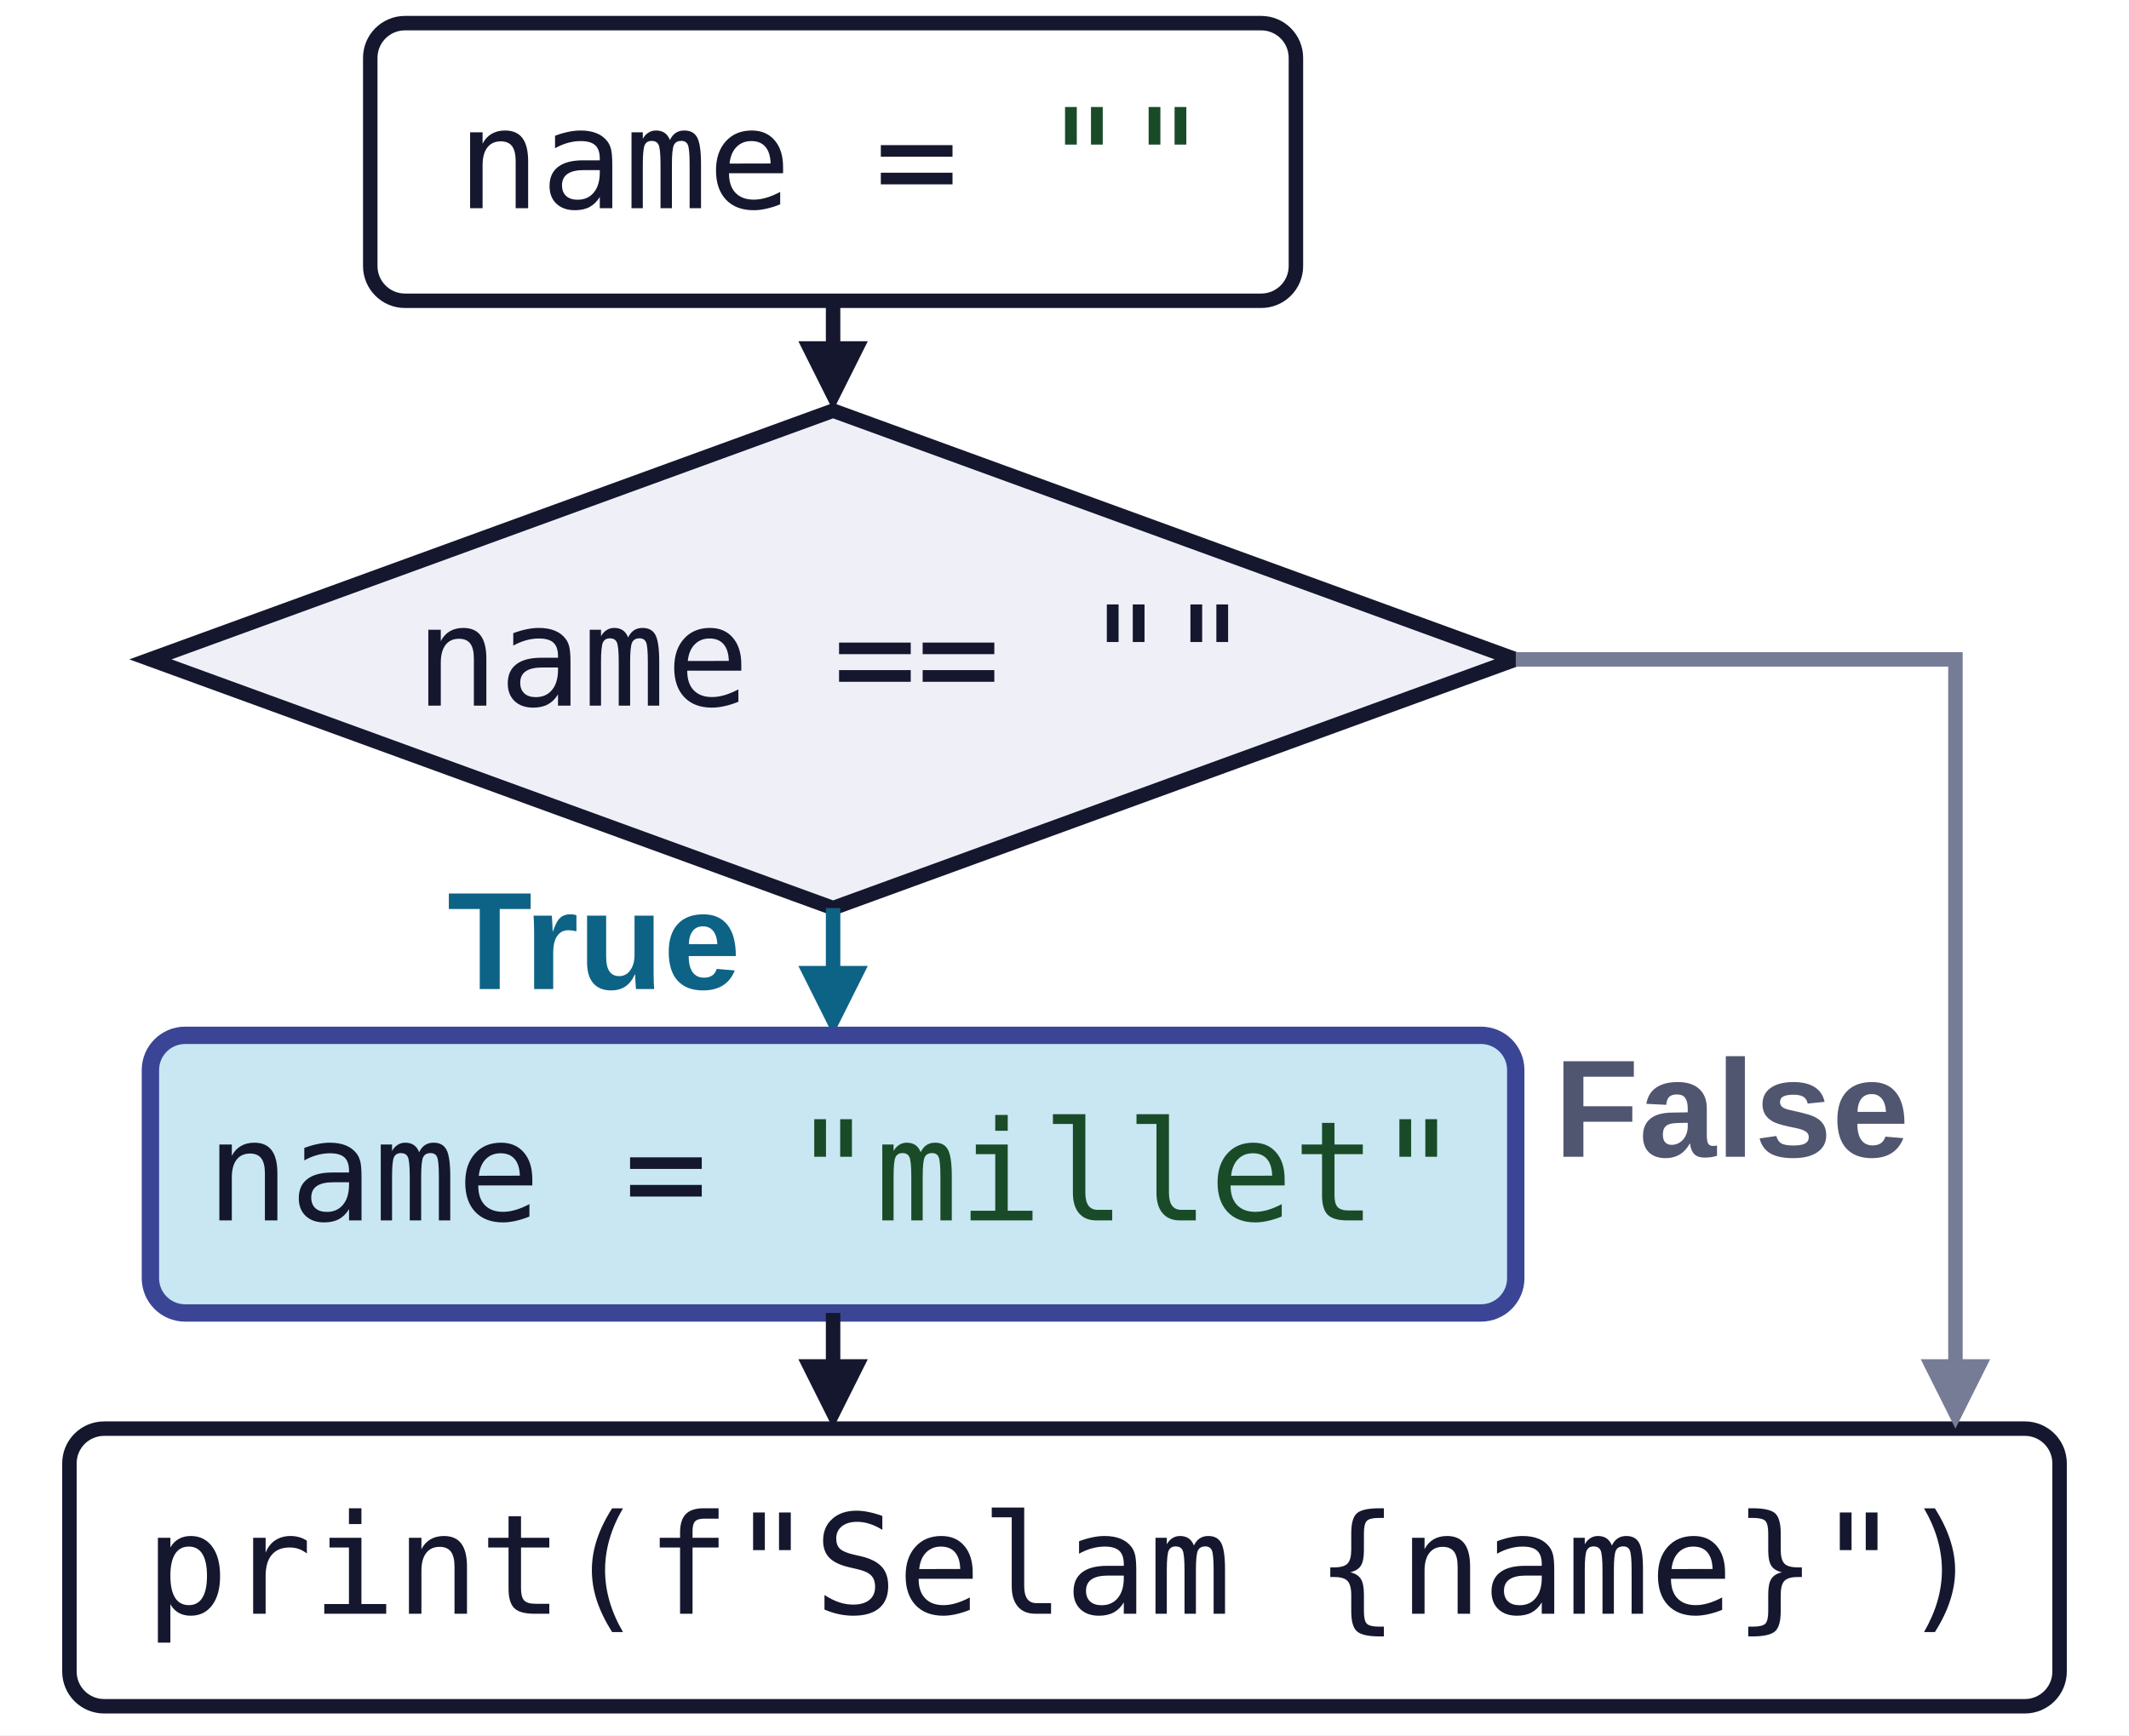
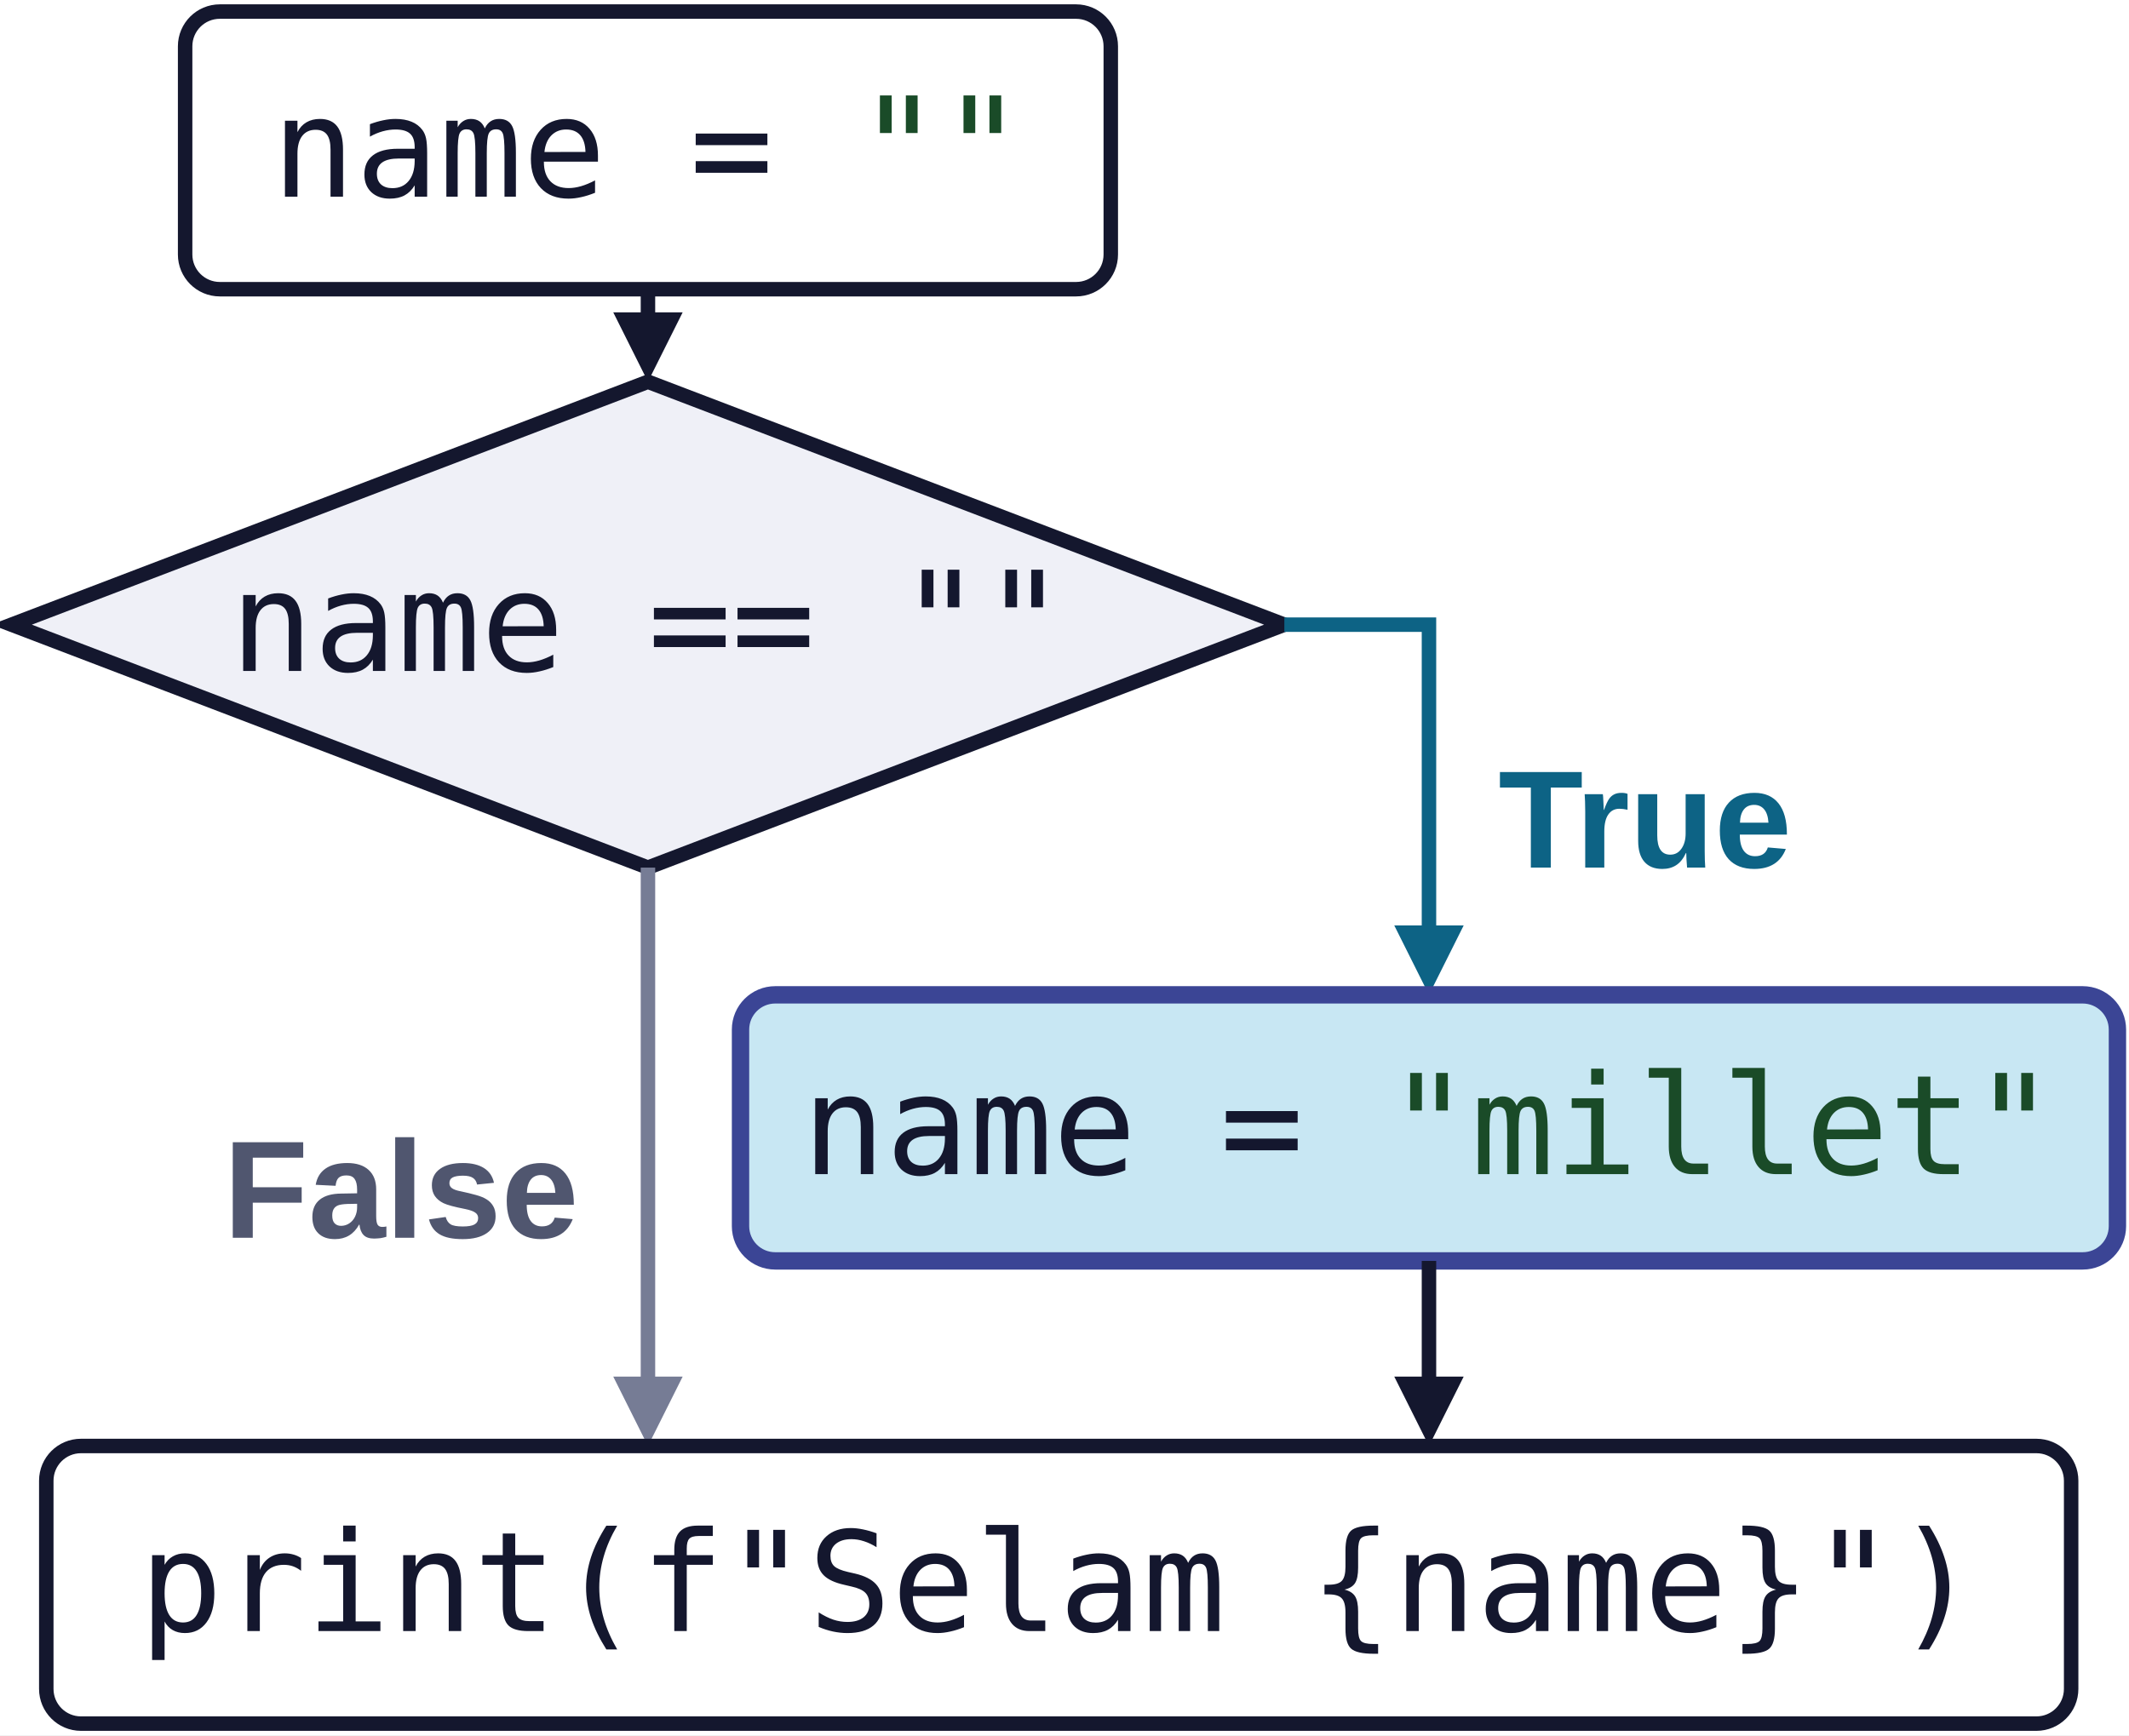
<svg xmlns="http://www.w3.org/2000/svg" class="dg" viewBox="0 0 368 300" width="368" height="300" role="img" aria-labelledby="ders3-selam-if-t ders3-selam-if-d">
  <defs>
    <marker id="ders3-selam-if-ah" viewBox="0 0 12 12" refX="9" refY="6" markerWidth="12" markerHeight="12" markerUnits="userSpaceOnUse" orient="auto-start-reverse">
      <path class="ah" d="M0,0 L12,6 L0,12 z" />
    </marker>
    <marker id="ders3-selam-if-ahm" viewBox="0 0 12 12" refX="9" refY="6" markerWidth="12" markerHeight="12" markerUnits="userSpaceOnUse" orient="auto-start-reverse">
      <path class="ah-m" d="M0,0 L12,6 L0,12 z" />
    </marker>
    <marker id="ders3-selam-if-ahok" viewBox="0 0 12 12" refX="9" refY="6" markerWidth="12" markerHeight="12" markerUnits="userSpaceOnUse" orient="auto-start-reverse">
      <path class="ah-ok" d="M0,0 L12,6 L0,12 z" />
+     </marker>
+     <marker id="ders3-selam-if-aherr" viewBox="0 0 12 12" refX="9" refY="6" markerWidth="12" markerHeight="12" markerUnits="userSpaceOnUse" orient="auto-start-reverse">
+       <path class="ah-err" d="M0,0 L12,6 L0,12 z" />
    </marker>
    <style>
/* dg v3 · IEEE Hacettepe Python diyagram stili · authoring/DIAGRAMS.md'den aynen kopyalanır */
.dg{font-family:"Atkinson Hyperlegible Next","Segoe UI",Arial,sans-serif}
.dg .bg{fill:#FFFFFF;fill:var(--d-bg,#FFFFFF)}
.dg .tx,.dg .lb,.dg .ti,.dg .cd,.dg .cd24{fill:#14172E;fill:var(--d-ink,#14172E)}
.dg .tx{font-size:24px;font-weight:400}
.dg .lb{font-size:24px;font-weight:600}
.dg .ti{font-size:28px;font-weight:700}
.dg .cd,.dg .cd24,.dg .ty,.dg .nm{font-family:"JetBrains Mono",Menlo,Consolas,"DejaVu Sans Mono",monospace;font-weight:500}
.dg .cd{font-size:28px}
.dg .cd24{font-size:24px}
.dg .ty{font-size:24px;fill:#50566F;fill:var(--d-type,#50566F)}
.dg .nm{font-size:28px;font-weight:600;fill:#FFFFFF;fill:var(--d-on-name,#FFFFFF)}
.dg .src{font-size:18px;font-weight:400;fill:#50566F;fill:var(--d-type,#50566F)}
.dg .sub{fill:#50566F;fill:var(--d-type,#50566F)}
.dg .okt{fill:#0D6385;fill:var(--d-ok,#0D6385);font-weight:600}
.dg .errt{fill:#C21C20;fill:var(--d-err,#C21C20);font-weight:600}
.dg .b7{font-weight:700}
.dg .pre{white-space:pre}
.dg .mid{text-anchor:middle}
.dg .end{text-anchor:end}
.dg .box{fill:#FFFFFF;fill:var(--d-paper,#FFFFFF);stroke:#14172E;stroke:var(--d-ink,#14172E);stroke-width:2.5}
.dg .boxm{fill:#FFFFFF;fill:var(--d-paper,#FFFFFF);stroke:#767C95;stroke:var(--d-muted,#767C95);stroke-width:2.5}
.dg .boxhl{fill:#C8E7F3;fill:var(--d-hl,#C8E7F3);stroke:#3B4595;stroke:var(--d-brand,#3B4595);stroke-width:3}
.dg .blk{fill:#FFFFFF;fill:var(--d-paper,#FFFFFF);stroke:#3B4595;stroke:var(--d-brand,#3B4595);stroke-width:2.5}
.dg .frame{fill:none;stroke:#14172E;stroke:var(--d-ink,#14172E);stroke-width:2.5}
.dg .local{fill:#EFF0F7;fill:var(--d-tint,#EFF0F7);stroke:#14172E;stroke:var(--d-ink,#14172E);stroke-width:2.5}
.dg .tmpl{fill:none;stroke:#14172E;stroke:var(--d-ink,#14172E);stroke-width:2.5;stroke-dasharray:8 6}
.dg .cell{fill:#FFFFFF;fill:var(--d-paper,#FFFFFF);stroke:#14172E;stroke:var(--d-ink,#14172E);stroke-width:2}
.dg .cellh{fill:#EFF0F7;fill:var(--d-tint,#EFF0F7);stroke:#14172E;stroke:var(--d-ink,#14172E);stroke-width:2}
.dg .cellhl{fill:#C8E7F3;fill:var(--d-hl,#C8E7F3);stroke:#3B4595;stroke:var(--d-brand,#3B4595);stroke-width:3}
.dg .name{fill:#181C3E;fill:var(--d-name,#181C3E)}
.dg .soft{fill:#F3F4F8;fill:var(--d-surface,#F3F4F8)}
.dg .outp{fill:#FFFFFF;fill:var(--d-paper,#FFFFFF);stroke:#D3D7E2;stroke:var(--d-rule,#D3D7E2);stroke-width:2}
.dg .tint{fill:#EFF0F7;fill:var(--d-tint,#EFF0F7);stroke:#14172E;stroke:var(--d-ink,#14172E);stroke-width:2.5}
.dg .hl{fill:#C8E7F3;fill:var(--d-hl,#C8E7F3)}
.dg .emph{fill:none;stroke:#3B4595;stroke:var(--d-brand,#3B4595);stroke-width:3}
.dg .errbox{fill:#FCEDEE;fill:var(--d-err-bg,#FCEDEE);stroke:#C21C20;stroke:var(--d-err,#C21C20);stroke-width:2.5}
.dg .errdash{fill:none;stroke:#C21C20;stroke:var(--d-err,#C21C20);stroke-width:2.5;stroke-dasharray:8 6}
.dg .okbox{fill:#E9F6FA;fill:var(--d-ok-bg,#E9F6FA);stroke:#0D6385;stroke:var(--d-ok,#0D6385);stroke-width:2.5}
.dg .key{fill:#FFFFFF;fill:var(--d-paper,#FFFFFF);stroke:#767C95;stroke:var(--d-muted,#767C95);stroke-width:2}
.dg .dot{fill:#3B4595;fill:var(--d-brand,#3B4595)}
.dg .dot0{fill:#FFFFFF;fill:var(--d-paper,#FFFFFF);stroke:#3B4595;stroke:var(--d-brand,#3B4595);stroke-width:3}
.dg .ar,.dg .ld,.dg .axis{fill:none;stroke:#14172E;stroke:var(--d-ink,#14172E)}
.dg .ar,.dg .axis{stroke-width:2.5}
.dg .ld{stroke-width:2}
.dg .ar-m{fill:none;stroke:#767C95;stroke:var(--d-muted,#767C95);stroke-width:2.5}
.dg .ar-old{fill:none;stroke:#767C95;stroke:var(--d-muted,#767C95);stroke-width:2.5;stroke-dasharray:8 6}
.dg .ar-ok{fill:none;stroke:#0D6385;stroke:var(--d-ok,#0D6385);stroke-width:2.5}
.dg .ar-err{fill:none;stroke:#C21C20;stroke:var(--d-err,#C21C20);stroke-width:2.5}
.dg .sep{fill:none;stroke:#D3D7E2;stroke:var(--d-rule,#D3D7E2);stroke-width:2}
.dg .dash{fill:none;stroke:#3B4595;stroke:var(--d-brand,#3B4595);stroke-width:2;stroke-dasharray:8 6}
.dg .ah{fill:#14172E;fill:var(--d-ink,#14172E)}
.dg .ah-m{fill:#767C95;fill:var(--d-muted,#767C95)}
.dg .ah-ok{fill:#0D6385;fill:var(--d-ok,#0D6385)}
.dg .ah-err{fill:#C21C20;fill:var(--d-err,#C21C20)}
.dg .co{fill:#14172E;fill:var(--d-ink,#14172E)}
.dg .co-t{fill:#FFFFFF;fill:var(--d-bg,#FFFFFF);font-size:24px;font-weight:700;text-anchor:middle}
.dg .sec{stroke:#3B4595;stroke:var(--d-second,#3B4595)}
/* dg v4 type renkleri · authoring/DIAGRAMS.md §10'dan aynen kopyalanır (dg v3 bloğundan sonra) */
.dg rect.t-int,.dg path.t-int,.dg circle.t-int{fill:#F2CEB3;fill:var(--t-int-bg,#F2CEB3);stroke:#854B00;stroke:var(--t-int,#854B00)}
.dg text.t-int,.dg tspan.t-int{fill:#613109;fill:var(--t-int-tx,#613109)}
.dg rect.t-float,.dg path.t-float,.dg circle.t-float{fill:#FFF1C6;fill:var(--t-float-bg,#FFF1C6);stroke:#9F7000;stroke:var(--t-float,#9F7000)}
.dg text.t-float,.dg tspan.t-float{fill:#5D420E;fill:var(--t-float-tx,#5D420E)}
.dg rect.t-bool,.dg path.t-bool,.dg circle.t-bool{fill:#C4E9E1;fill:var(--t-bool-bg,#C4E9E1);stroke:#0E7A6D;stroke:var(--t-bool,#0E7A6D)}
.dg text.t-bool,.dg tspan.t-bool{fill:#0A473F;fill:var(--t-bool-tx,#0A473F)}
.dg rect.t-str,.dg path.t-str,.dg circle.t-str{fill:#D9F6DD;fill:var(--t-str-bg,#D9F6DD);stroke:#296A3B;stroke:var(--t-str,#296A3B)}
.dg text.t-str,.dg tspan.t-str{fill:#1A4B28;fill:var(--t-str-tx,#1A4B28)}
.dg rect.t-none,.dg path.t-none,.dg circle.t-none{fill:#F6F3EF;fill:var(--t-none-bg,#F6F3EF);stroke:#534C45;stroke:var(--t-none,#534C45)}
.dg text.t-none,.dg tspan.t-none{fill:#413C38;fill:var(--t-none-tx,#413C38)}
.dg rect.t-list,.dg path.t-list,.dg circle.t-list{fill:#F3C8DB;fill:var(--t-list-bg,#F3C8DB);stroke:#8A2B60;stroke:var(--t-list,#8A2B60)}
.dg text.t-list,.dg tspan.t-list{fill:#651E45;fill:var(--t-list-tx,#651E45)}
.dg rect.t-tuple,.dg path.t-tuple,.dg circle.t-tuple{fill:#E3EAF2;fill:var(--t-tuple-bg,#E3EAF2);stroke:#4A6378;stroke:var(--t-tuple,#4A6378)}
.dg text.t-tuple,.dg tspan.t-tuple{fill:#2C3E4F;fill:var(--t-tuple-tx,#2C3E4F)}
.dg rect.t-dict,.dg path.t-dict,.dg circle.t-dict{fill:#DBCEC4;fill:var(--t-dict-bg,#DBCEC4);stroke:#4F2611;stroke:var(--t-dict,#4F2611)}
.dg text.t-dict,.dg tspan.t-dict{fill:#4C2817;fill:var(--t-dict-tx,#4C2817)}
.dg rect.t-set,.dg path.t-set,.dg circle.t-set{fill:#F2F8D6;fill:var(--t-set-bg,#F2F8D6);stroke:#747C42;stroke:var(--t-set,#747C42)}
.dg text.t-set,.dg tspan.t-set{fill:#3F4418;fill:var(--t-set-tx,#3F4418)}
.dg rect.boxhl,.dg path.boxhl,.dg rect.cellhl{fill:#C8E7F3;fill:var(--d-hl,#C8E7F3);stroke:#3B4595;stroke:var(--d-brand,#3B4595)}
- /* kod PyCharm gibi: ligature yok */
- .dg .cd,.dg .cd24,.dg .ty,.dg .nm{font-variant-ligatures:none}
    </style>
  </defs>
  <rect class="bg" width="368" height="300" />
-   <rect class="box" x="64" y="4" width="160" height="48" rx="6" />
-   <text class="cd24 mid" x="144" y="36">name = <tspan class="t-str">""</tspan>
+   <rect class="box" x="32" y="2" width="160" height="48" rx="6" />
+   <path class="ar" d="M112,50 V63" marker-end="url(#ders3-selam-if-ah)" />
+   <polygon class="tint" points="2,108 112,66 222,108 112,150" />
+   <path class="ar-ok" d="M222,108 H247 V169" marker-end="url(#ders3-selam-if-ahok)" />
+   <rect class="boxhl" x="128" y="172" width="238" height="46" rx="6" />
+   <path class="ar" d="M247,218 V247" marker-end="url(#ders3-selam-if-ah)" />
+   <path class="ar-m" d="M112,150 V247" marker-end="url(#ders3-selam-if-ahm)" />
+   <rect class="box" x="8" y="250" width="350" height="48" rx="6" />
+   <text class="cd24 mid" x="112" y="34">name = <tspan class="t-str">""</tspan>
  </text>
-   <path class="ar" d="M144,52 V68" marker-end="url(#ders3-selam-if-ah)" />
-   <polygon class="tint" points="26,114 144,71 262,114 144,157" />
-   <text class="cd24 mid" x="144" y="122">name == ""</text>
-   <path class="ar-ok" d="M144,157 V176" marker-end="url(#ders3-selam-if-ahok)" />
-   <text class="lb okt end" x="128" y="171">True</text>
-   <rect class="boxhl" x="26" y="179" width="236" height="48" rx="6" />
-   <text class="cd24 mid" x="144" y="211">name = <tspan class="t-str">"millet"</tspan>
+   <text class="cd24 mid" x="112" y="116">name == ""</text>
+   <text class="lb okt" x="259" y="150">True</text>
+   <text class="cd24 mid" x="247" y="203">name = <tspan class="t-str">"millet"</tspan>
  </text>
-   <path class="ar" d="M144,227 V244" marker-end="url(#ders3-selam-if-ah)" />
-   <rect class="box" x="12" y="247" width="344" height="48" rx="6" />
-   <text class="cd24 mid" x="184" y="279">print(f"Selam {name}")</text>
-   <path class="ar-m" d="M262,114 H338 V244" marker-end="url(#ders3-selam-if-ahm)" />
-   <text class="lb sub end" x="330" y="200">False</text>
+   <text class="lb sub end" x="100" y="214">False</text>
+   <text class="cd24 mid" x="183" y="282">print(f"Selam {name}")</text>
</svg>
